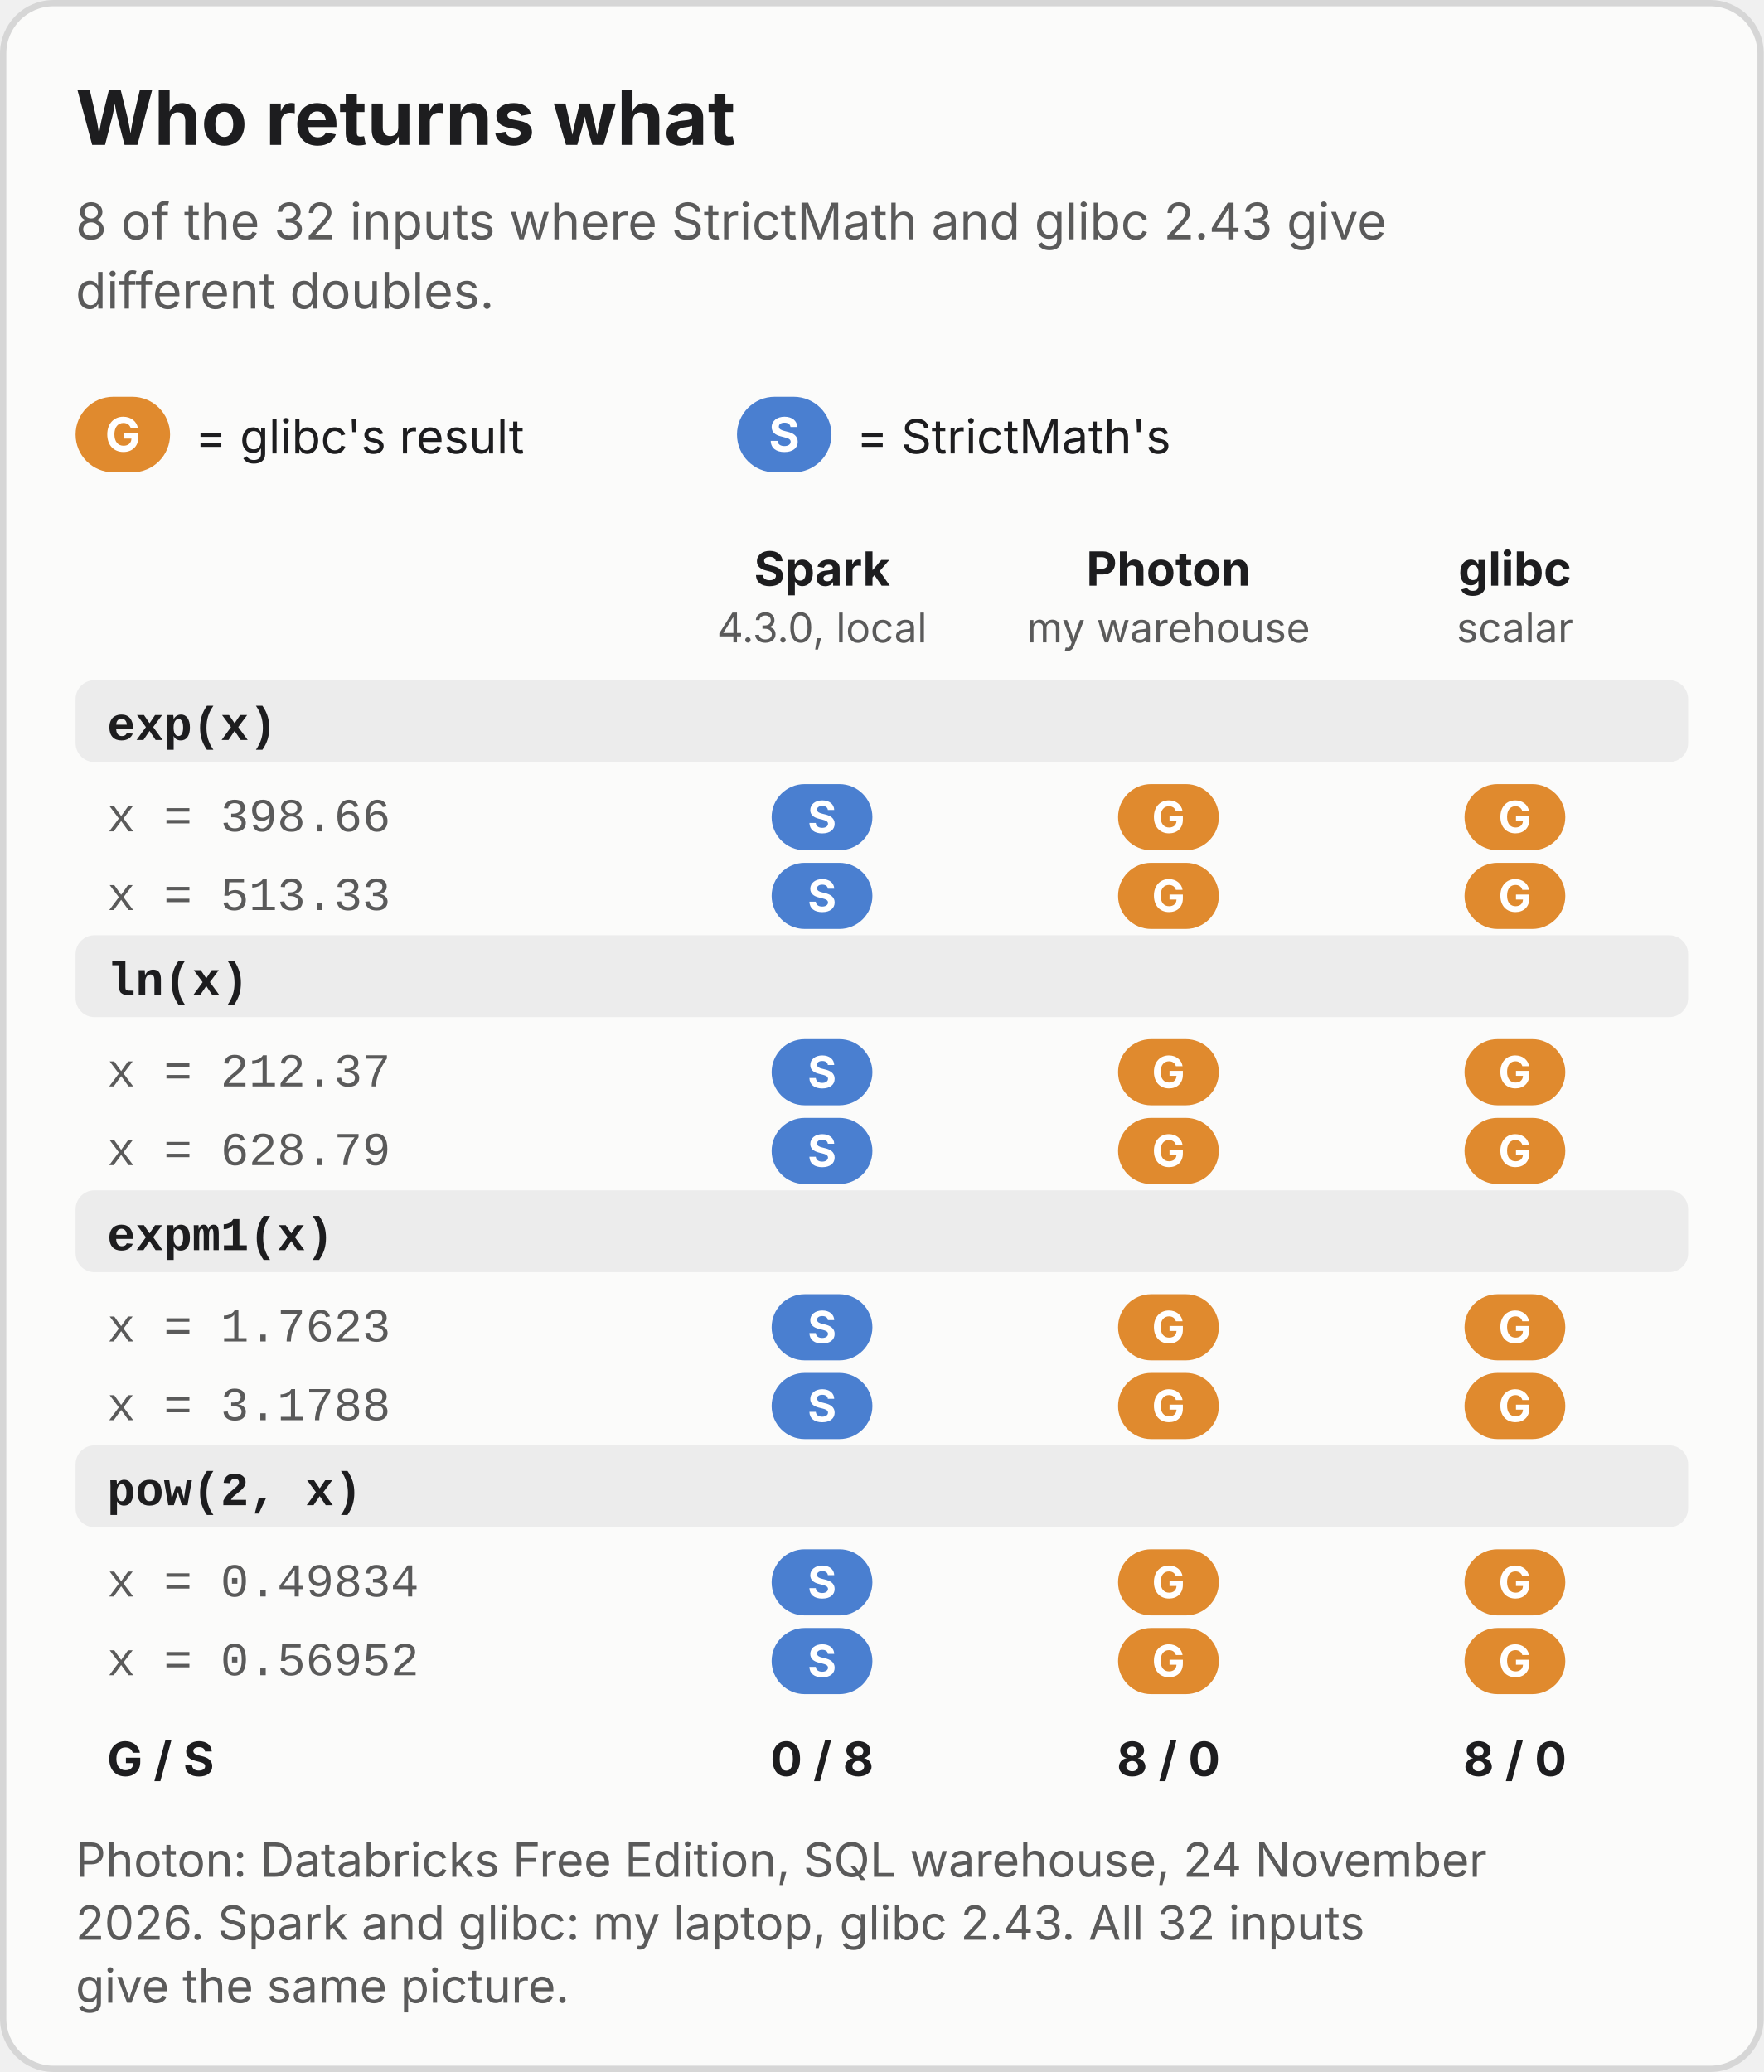
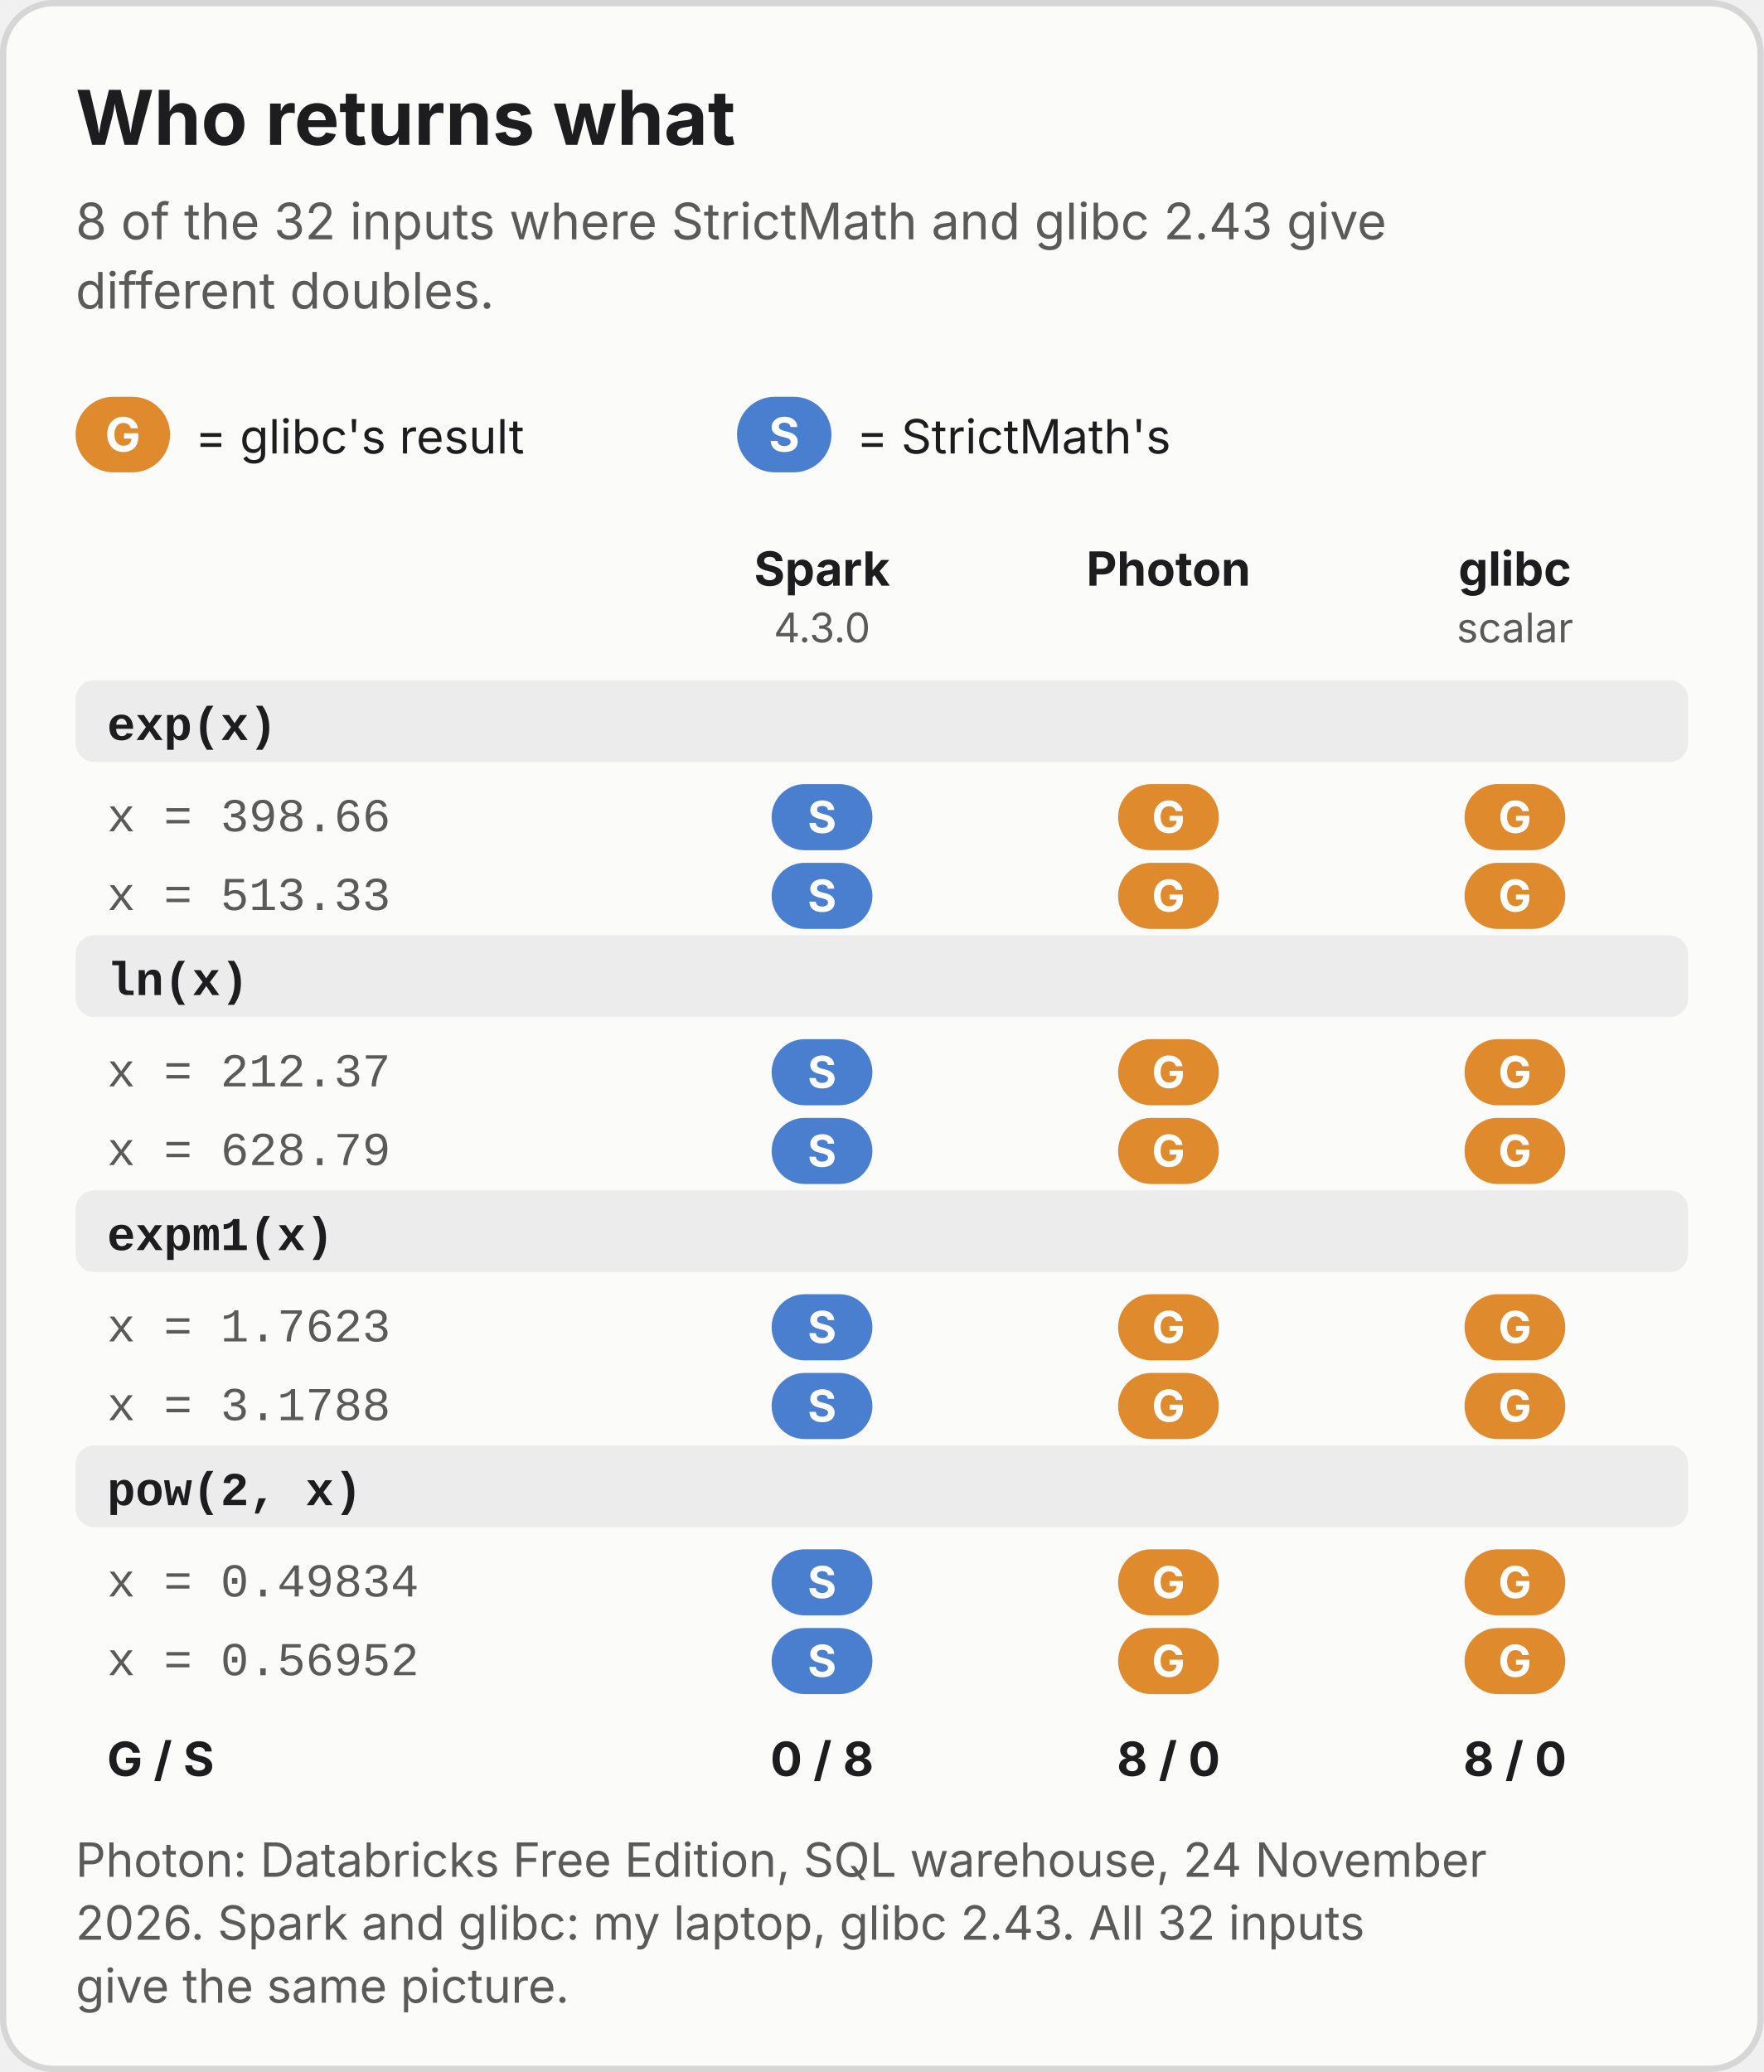
<svg xmlns="http://www.w3.org/2000/svg" viewBox="0 0 560 658" width="560" height="658" role="img" aria-labelledby="t-who-returns-what d-who-returns-what">
  <defs>
    <marker id="arrow-who-returns-what" viewBox="0 0 10 10" refX="9" refY="5" markerWidth="8" markerHeight="8" orient="auto-start-reverse">
      <path d="M0,0 L10,5 L0,10 z" fill="#333" />
    </marker>
  </defs>
  <rect x="1" y="1" width="558" height="656" rx="16" fill="#fbfbfa" stroke="#d6d6d6" stroke-width="2" />
  <text x="24.0" y="46.0" font-family="Inter, 'IBM Plex Sans', 'Segoe UI', Roboto, 'Helvetica Neue', Arial, sans-serif" font-size="24" font-weight="700" fill="#1d1d1f" text-anchor="start">Who returns what</text>
  <text x="24.0" y="76.0" font-family="Inter, 'IBM Plex Sans', 'Segoe UI', Roboto, 'Helvetica Neue', Arial, sans-serif" font-size="16" font-weight="400" fill="#5a5a5a" text-anchor="start">8 of the 32 inputs where StrictMath and glibc 2.43 give</text>
  <text x="24.0" y="98.0" font-family="Inter, 'IBM Plex Sans', 'Segoe UI', Roboto, 'Helvetica Neue', Arial, sans-serif" font-size="16" font-weight="400" fill="#5a5a5a" text-anchor="start">different doubles.</text>
  <rect x="24.0" y="126.0" width="30.0" height="24.0" rx="12.0" fill="#e08a2e" stroke="#e08a2e" stroke-width="0" />
  <text x="39.0" y="143.4" font-family="Inter, 'IBM Plex Sans', 'Segoe UI', Roboto, 'Helvetica Neue', Arial, sans-serif" font-size="15" font-weight="700" fill="#fff" text-anchor="middle">G</text>
  <text x="62.0" y="144.0" font-family="Inter, 'IBM Plex Sans', 'Segoe UI', Roboto, 'Helvetica Neue', Arial, sans-serif" font-size="15" font-weight="400" fill="#1d1d1f" text-anchor="start">= glibc's result</text>
  <rect x="234.0" y="126.0" width="30.0" height="24.0" rx="12.0" fill="#4a7fd0" stroke="#4a7fd0" stroke-width="0" />
  <text x="249.0" y="143.4" font-family="Inter, 'IBM Plex Sans', 'Segoe UI', Roboto, 'Helvetica Neue', Arial, sans-serif" font-size="15" font-weight="700" fill="#fff" text-anchor="middle">S</text>
  <text x="272.0" y="144.0" font-family="Inter, 'IBM Plex Sans', 'Segoe UI', Roboto, 'Helvetica Neue', Arial, sans-serif" font-size="15" font-weight="400" fill="#1d1d1f" text-anchor="start">= StrictMath's</text>
  <text x="261.0" y="186.0" font-family="Inter, 'IBM Plex Sans', 'Segoe UI', Roboto, 'Helvetica Neue', Arial, sans-serif" font-size="15" font-weight="700" fill="#1d1d1f" text-anchor="middle">Spark</text>
-   <text x="261.0" y="204.0" font-family="Inter, 'IBM Plex Sans', 'Segoe UI', Roboto, 'Helvetica Neue', Arial, sans-serif" font-size="13" font-weight="400" fill="#5a5a5a" text-anchor="middle">4.3.0, local</text>
+   <text x="261.0" y="204.0" font-family="Inter, 'IBM Plex Sans', 'Segoe UI', Roboto, 'Helvetica Neue', Arial, sans-serif" font-size="13" font-weight="400" fill="#5a5a5a" text-anchor="middle">4.3.0</text>
  <text x="371.0" y="186.0" font-family="Inter, 'IBM Plex Sans', 'Segoe UI', Roboto, 'Helvetica Neue', Arial, sans-serif" font-size="15" font-weight="700" fill="#1d1d1f" text-anchor="middle">Photon</text>
-   <text x="371.0" y="204.0" font-family="Inter, 'IBM Plex Sans', 'Segoe UI', Roboto, 'Helvetica Neue', Arial, sans-serif" font-size="13" font-weight="400" fill="#5a5a5a" text-anchor="middle">my warehouse</text>
+   <text x="371.0" y="204.0" font-family="Inter, 'IBM Plex Sans', 'Segoe UI', Roboto, 'Helvetica Neue', Arial, sans-serif" font-size="13" font-weight="400" fill="#5a5a5a" text-anchor="middle" />
  <text x="481.0" y="186.0" font-family="Inter, 'IBM Plex Sans', 'Segoe UI', Roboto, 'Helvetica Neue', Arial, sans-serif" font-size="15" font-weight="700" fill="#1d1d1f" text-anchor="middle">glibc</text>
  <text x="481.0" y="204.0" font-family="Inter, 'IBM Plex Sans', 'Segoe UI', Roboto, 'Helvetica Neue', Arial, sans-serif" font-size="13" font-weight="400" fill="#5a5a5a" text-anchor="middle">scalar</text>
  <rect x="24.0" y="216.0" width="512.0" height="26.0" rx="6" fill="#ececec" stroke="#ececec" stroke-width="0" />
  <text x="34.0" y="235.0" font-family="'JetBrains Mono', 'IBM Plex Mono', 'SFMono-Regular', Menlo, Consolas, 'Liberation Mono', monospace" font-size="15" font-weight="700" fill="#1d1d1f" text-anchor="start" style="font-variant-ligatures: none; white-space: pre" xml:space="preserve">exp(x)</text>
  <text x="34.0" y="264.0" font-family="'JetBrains Mono', 'IBM Plex Mono', 'SFMono-Regular', Menlo, Consolas, 'Liberation Mono', monospace" font-size="15" font-weight="400" fill="#5a5a5a" text-anchor="start" style="font-variant-ligatures: none; white-space: pre" xml:space="preserve">x = 398.66</text>
  <rect x="245.0" y="249.0" width="32.0" height="21.0" rx="10.5" fill="#4a7fd0" stroke="#4a7fd0" stroke-width="0" />
  <text x="261.0" y="264.5" font-family="Inter, 'IBM Plex Sans', 'Segoe UI', Roboto, 'Helvetica Neue', Arial, sans-serif" font-size="14" font-weight="700" fill="#fff" text-anchor="middle">S</text>
  <rect x="355.0" y="249.0" width="32.0" height="21.0" rx="10.5" fill="#e08a2e" stroke="#e08a2e" stroke-width="0" />
  <text x="371.0" y="264.5" font-family="Inter, 'IBM Plex Sans', 'Segoe UI', Roboto, 'Helvetica Neue', Arial, sans-serif" font-size="14" font-weight="700" fill="#fff" text-anchor="middle">G</text>
  <rect x="465.0" y="249.0" width="32.0" height="21.0" rx="10.5" fill="#e08a2e" stroke="#e08a2e" stroke-width="0" />
  <text x="481.0" y="264.5" font-family="Inter, 'IBM Plex Sans', 'Segoe UI', Roboto, 'Helvetica Neue', Arial, sans-serif" font-size="14" font-weight="700" fill="#fff" text-anchor="middle">G</text>
  <text x="34.0" y="289.0" font-family="'JetBrains Mono', 'IBM Plex Mono', 'SFMono-Regular', Menlo, Consolas, 'Liberation Mono', monospace" font-size="15" font-weight="400" fill="#5a5a5a" text-anchor="start" style="font-variant-ligatures: none; white-space: pre" xml:space="preserve">x = 513.33</text>
  <rect x="245.0" y="274.0" width="32.0" height="21.0" rx="10.5" fill="#4a7fd0" stroke="#4a7fd0" stroke-width="0" />
  <text x="261.0" y="289.5" font-family="Inter, 'IBM Plex Sans', 'Segoe UI', Roboto, 'Helvetica Neue', Arial, sans-serif" font-size="14" font-weight="700" fill="#fff" text-anchor="middle">S</text>
  <rect x="355.0" y="274.0" width="32.0" height="21.0" rx="10.5" fill="#e08a2e" stroke="#e08a2e" stroke-width="0" />
  <text x="371.0" y="289.5" font-family="Inter, 'IBM Plex Sans', 'Segoe UI', Roboto, 'Helvetica Neue', Arial, sans-serif" font-size="14" font-weight="700" fill="#fff" text-anchor="middle">G</text>
  <rect x="465.0" y="274.0" width="32.0" height="21.0" rx="10.5" fill="#e08a2e" stroke="#e08a2e" stroke-width="0" />
  <text x="481.0" y="289.5" font-family="Inter, 'IBM Plex Sans', 'Segoe UI', Roboto, 'Helvetica Neue', Arial, sans-serif" font-size="14" font-weight="700" fill="#fff" text-anchor="middle">G</text>
  <rect x="24.0" y="297.0" width="512.0" height="26.0" rx="6" fill="#ececec" stroke="#ececec" stroke-width="0" />
  <text x="34.0" y="316.0" font-family="'JetBrains Mono', 'IBM Plex Mono', 'SFMono-Regular', Menlo, Consolas, 'Liberation Mono', monospace" font-size="15" font-weight="700" fill="#1d1d1f" text-anchor="start" style="font-variant-ligatures: none; white-space: pre" xml:space="preserve">ln(x)</text>
  <text x="34.0" y="345.0" font-family="'JetBrains Mono', 'IBM Plex Mono', 'SFMono-Regular', Menlo, Consolas, 'Liberation Mono', monospace" font-size="15" font-weight="400" fill="#5a5a5a" text-anchor="start" style="font-variant-ligatures: none; white-space: pre" xml:space="preserve">x = 212.37</text>
  <rect x="245.0" y="330.0" width="32.0" height="21.0" rx="10.5" fill="#4a7fd0" stroke="#4a7fd0" stroke-width="0" />
  <text x="261.0" y="345.5" font-family="Inter, 'IBM Plex Sans', 'Segoe UI', Roboto, 'Helvetica Neue', Arial, sans-serif" font-size="14" font-weight="700" fill="#fff" text-anchor="middle">S</text>
  <rect x="355.0" y="330.0" width="32.0" height="21.0" rx="10.5" fill="#e08a2e" stroke="#e08a2e" stroke-width="0" />
  <text x="371.0" y="345.5" font-family="Inter, 'IBM Plex Sans', 'Segoe UI', Roboto, 'Helvetica Neue', Arial, sans-serif" font-size="14" font-weight="700" fill="#fff" text-anchor="middle">G</text>
  <rect x="465.0" y="330.0" width="32.0" height="21.0" rx="10.5" fill="#e08a2e" stroke="#e08a2e" stroke-width="0" />
  <text x="481.0" y="345.5" font-family="Inter, 'IBM Plex Sans', 'Segoe UI', Roboto, 'Helvetica Neue', Arial, sans-serif" font-size="14" font-weight="700" fill="#fff" text-anchor="middle">G</text>
  <text x="34.0" y="370.0" font-family="'JetBrains Mono', 'IBM Plex Mono', 'SFMono-Regular', Menlo, Consolas, 'Liberation Mono', monospace" font-size="15" font-weight="400" fill="#5a5a5a" text-anchor="start" style="font-variant-ligatures: none; white-space: pre" xml:space="preserve">x = 628.79</text>
  <rect x="245.0" y="355.0" width="32.0" height="21.0" rx="10.5" fill="#4a7fd0" stroke="#4a7fd0" stroke-width="0" />
  <text x="261.0" y="370.5" font-family="Inter, 'IBM Plex Sans', 'Segoe UI', Roboto, 'Helvetica Neue', Arial, sans-serif" font-size="14" font-weight="700" fill="#fff" text-anchor="middle">S</text>
  <rect x="355.0" y="355.0" width="32.0" height="21.0" rx="10.5" fill="#e08a2e" stroke="#e08a2e" stroke-width="0" />
  <text x="371.0" y="370.5" font-family="Inter, 'IBM Plex Sans', 'Segoe UI', Roboto, 'Helvetica Neue', Arial, sans-serif" font-size="14" font-weight="700" fill="#fff" text-anchor="middle">G</text>
  <rect x="465.0" y="355.0" width="32.0" height="21.0" rx="10.5" fill="#e08a2e" stroke="#e08a2e" stroke-width="0" />
  <text x="481.0" y="370.5" font-family="Inter, 'IBM Plex Sans', 'Segoe UI', Roboto, 'Helvetica Neue', Arial, sans-serif" font-size="14" font-weight="700" fill="#fff" text-anchor="middle">G</text>
  <rect x="24.0" y="378.0" width="512.0" height="26.0" rx="6" fill="#ececec" stroke="#ececec" stroke-width="0" />
  <text x="34.0" y="397.0" font-family="'JetBrains Mono', 'IBM Plex Mono', 'SFMono-Regular', Menlo, Consolas, 'Liberation Mono', monospace" font-size="15" font-weight="700" fill="#1d1d1f" text-anchor="start" style="font-variant-ligatures: none; white-space: pre" xml:space="preserve">expm1(x)</text>
  <text x="34.0" y="426.0" font-family="'JetBrains Mono', 'IBM Plex Mono', 'SFMono-Regular', Menlo, Consolas, 'Liberation Mono', monospace" font-size="15" font-weight="400" fill="#5a5a5a" text-anchor="start" style="font-variant-ligatures: none; white-space: pre" xml:space="preserve">x = 1.7623</text>
  <rect x="245.0" y="411.0" width="32.0" height="21.0" rx="10.5" fill="#4a7fd0" stroke="#4a7fd0" stroke-width="0" />
  <text x="261.0" y="426.5" font-family="Inter, 'IBM Plex Sans', 'Segoe UI', Roboto, 'Helvetica Neue', Arial, sans-serif" font-size="14" font-weight="700" fill="#fff" text-anchor="middle">S</text>
  <rect x="355.0" y="411.0" width="32.0" height="21.0" rx="10.5" fill="#e08a2e" stroke="#e08a2e" stroke-width="0" />
  <text x="371.0" y="426.5" font-family="Inter, 'IBM Plex Sans', 'Segoe UI', Roboto, 'Helvetica Neue', Arial, sans-serif" font-size="14" font-weight="700" fill="#fff" text-anchor="middle">G</text>
  <rect x="465.0" y="411.0" width="32.0" height="21.0" rx="10.5" fill="#e08a2e" stroke="#e08a2e" stroke-width="0" />
  <text x="481.0" y="426.5" font-family="Inter, 'IBM Plex Sans', 'Segoe UI', Roboto, 'Helvetica Neue', Arial, sans-serif" font-size="14" font-weight="700" fill="#fff" text-anchor="middle">G</text>
  <text x="34.0" y="451.0" font-family="'JetBrains Mono', 'IBM Plex Mono', 'SFMono-Regular', Menlo, Consolas, 'Liberation Mono', monospace" font-size="15" font-weight="400" fill="#5a5a5a" text-anchor="start" style="font-variant-ligatures: none; white-space: pre" xml:space="preserve">x = 3.1788</text>
  <rect x="245.0" y="436.0" width="32.0" height="21.0" rx="10.5" fill="#4a7fd0" stroke="#4a7fd0" stroke-width="0" />
  <text x="261.0" y="451.5" font-family="Inter, 'IBM Plex Sans', 'Segoe UI', Roboto, 'Helvetica Neue', Arial, sans-serif" font-size="14" font-weight="700" fill="#fff" text-anchor="middle">S</text>
  <rect x="355.0" y="436.0" width="32.0" height="21.0" rx="10.5" fill="#e08a2e" stroke="#e08a2e" stroke-width="0" />
  <text x="371.0" y="451.5" font-family="Inter, 'IBM Plex Sans', 'Segoe UI', Roboto, 'Helvetica Neue', Arial, sans-serif" font-size="14" font-weight="700" fill="#fff" text-anchor="middle">G</text>
  <rect x="465.0" y="436.0" width="32.0" height="21.0" rx="10.5" fill="#e08a2e" stroke="#e08a2e" stroke-width="0" />
  <text x="481.0" y="451.5" font-family="Inter, 'IBM Plex Sans', 'Segoe UI', Roboto, 'Helvetica Neue', Arial, sans-serif" font-size="14" font-weight="700" fill="#fff" text-anchor="middle">G</text>
  <rect x="24.0" y="459.0" width="512.0" height="26.0" rx="6" fill="#ececec" stroke="#ececec" stroke-width="0" />
  <text x="34.0" y="478.0" font-family="'JetBrains Mono', 'IBM Plex Mono', 'SFMono-Regular', Menlo, Consolas, 'Liberation Mono', monospace" font-size="15" font-weight="700" fill="#1d1d1f" text-anchor="start" style="font-variant-ligatures: none; white-space: pre" xml:space="preserve">pow(2, x)</text>
  <text x="34.0" y="507.0" font-family="'JetBrains Mono', 'IBM Plex Mono', 'SFMono-Regular', Menlo, Consolas, 'Liberation Mono', monospace" font-size="15" font-weight="400" fill="#5a5a5a" text-anchor="start" style="font-variant-ligatures: none; white-space: pre" xml:space="preserve">x = 0.49834</text>
  <rect x="245.0" y="492.0" width="32.0" height="21.0" rx="10.5" fill="#4a7fd0" stroke="#4a7fd0" stroke-width="0" />
  <text x="261.0" y="507.5" font-family="Inter, 'IBM Plex Sans', 'Segoe UI', Roboto, 'Helvetica Neue', Arial, sans-serif" font-size="14" font-weight="700" fill="#fff" text-anchor="middle">S</text>
  <rect x="355.0" y="492.0" width="32.0" height="21.0" rx="10.5" fill="#e08a2e" stroke="#e08a2e" stroke-width="0" />
  <text x="371.0" y="507.5" font-family="Inter, 'IBM Plex Sans', 'Segoe UI', Roboto, 'Helvetica Neue', Arial, sans-serif" font-size="14" font-weight="700" fill="#fff" text-anchor="middle">G</text>
  <rect x="465.0" y="492.0" width="32.0" height="21.0" rx="10.5" fill="#e08a2e" stroke="#e08a2e" stroke-width="0" />
  <text x="481.0" y="507.5" font-family="Inter, 'IBM Plex Sans', 'Segoe UI', Roboto, 'Helvetica Neue', Arial, sans-serif" font-size="14" font-weight="700" fill="#fff" text-anchor="middle">G</text>
  <text x="34.0" y="532.0" font-family="'JetBrains Mono', 'IBM Plex Mono', 'SFMono-Regular', Menlo, Consolas, 'Liberation Mono', monospace" font-size="15" font-weight="400" fill="#5a5a5a" text-anchor="start" style="font-variant-ligatures: none; white-space: pre" xml:space="preserve">x = 0.56952</text>
  <rect x="245.0" y="517.0" width="32.0" height="21.0" rx="10.5" fill="#4a7fd0" stroke="#4a7fd0" stroke-width="0" />
  <text x="261.0" y="532.5" font-family="Inter, 'IBM Plex Sans', 'Segoe UI', Roboto, 'Helvetica Neue', Arial, sans-serif" font-size="14" font-weight="700" fill="#fff" text-anchor="middle">S</text>
  <rect x="355.0" y="517.0" width="32.0" height="21.0" rx="10.5" fill="#e08a2e" stroke="#e08a2e" stroke-width="0" />
  <text x="371.0" y="532.5" font-family="Inter, 'IBM Plex Sans', 'Segoe UI', Roboto, 'Helvetica Neue', Arial, sans-serif" font-size="14" font-weight="700" fill="#fff" text-anchor="middle">G</text>
  <rect x="465.0" y="517.0" width="32.0" height="21.0" rx="10.5" fill="#e08a2e" stroke="#e08a2e" stroke-width="0" />
  <text x="481.0" y="532.5" font-family="Inter, 'IBM Plex Sans', 'Segoe UI', Roboto, 'Helvetica Neue', Arial, sans-serif" font-size="14" font-weight="700" fill="#fff" text-anchor="middle">G</text>
  <text x="34.0" y="564.0" font-family="Inter, 'IBM Plex Sans', 'Segoe UI', Roboto, 'Helvetica Neue', Arial, sans-serif" font-size="15" font-weight="700" fill="#1d1d1f" text-anchor="start">G / S</text>
  <text x="261.0" y="564.0" font-family="Inter, 'IBM Plex Sans', 'Segoe UI', Roboto, 'Helvetica Neue', Arial, sans-serif" font-size="15" font-weight="700" fill="#1d1d1f" text-anchor="middle">0 / 8</text>
  <text x="371.0" y="564.0" font-family="Inter, 'IBM Plex Sans', 'Segoe UI', Roboto, 'Helvetica Neue', Arial, sans-serif" font-size="15" font-weight="700" fill="#1d1d1f" text-anchor="middle">8 / 0</text>
  <text x="481.0" y="564.0" font-family="Inter, 'IBM Plex Sans', 'Segoe UI', Roboto, 'Helvetica Neue', Arial, sans-serif" font-size="15" font-weight="700" fill="#1d1d1f" text-anchor="middle">8 / 0</text>
  <text x="24.0" y="596.0" font-family="Inter, 'IBM Plex Sans', 'Segoe UI', Roboto, 'Helvetica Neue', Arial, sans-serif" font-size="15" font-weight="400" fill="#5a5a5a" text-anchor="start">Photon: Databricks Free Edition, SQL warehouse, 24 November</text>
  <text x="24.0" y="616.0" font-family="Inter, 'IBM Plex Sans', 'Segoe UI', Roboto, 'Helvetica Neue', Arial, sans-serif" font-size="15" font-weight="400" fill="#5a5a5a" text-anchor="start">2026. Spark and glibc: my laptop, glibc 2.43. All 32 inputs</text>
  <text x="24.0" y="636.0" font-family="Inter, 'IBM Plex Sans', 'Segoe UI', Roboto, 'Helvetica Neue', Arial, sans-serif" font-size="15" font-weight="400" fill="#5a5a5a" text-anchor="start">give the same picture.</text>
</svg>
